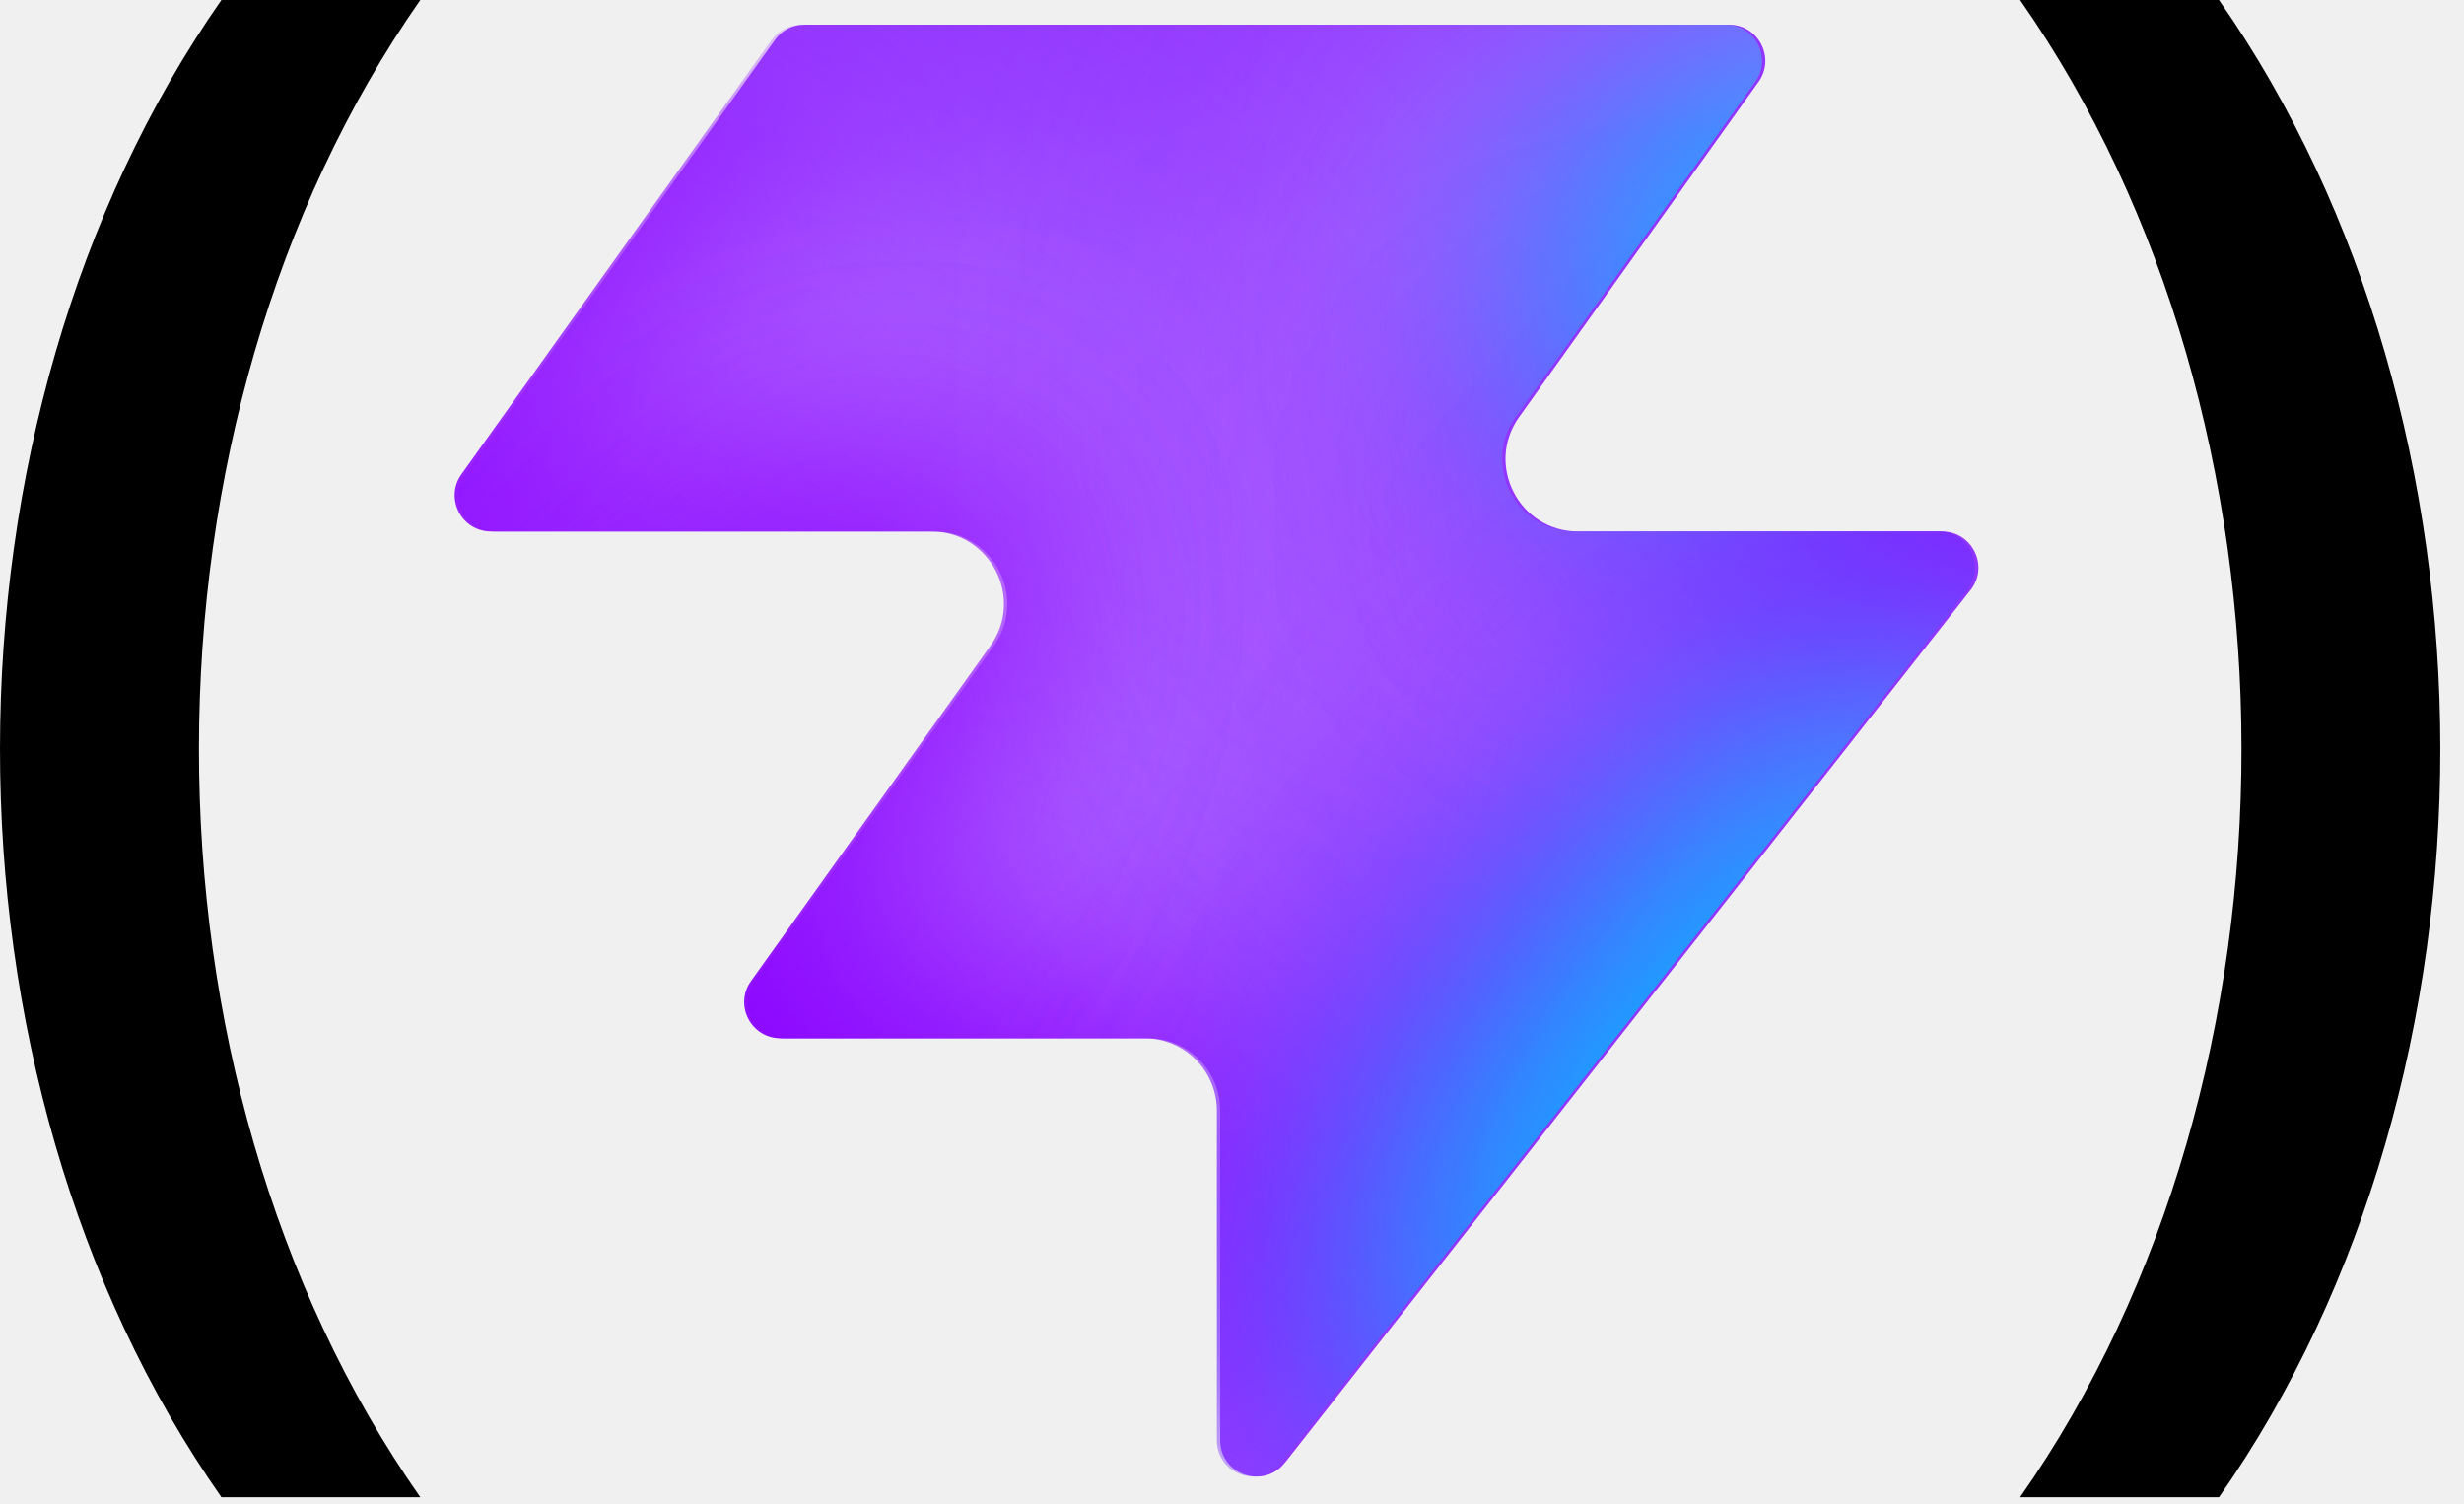
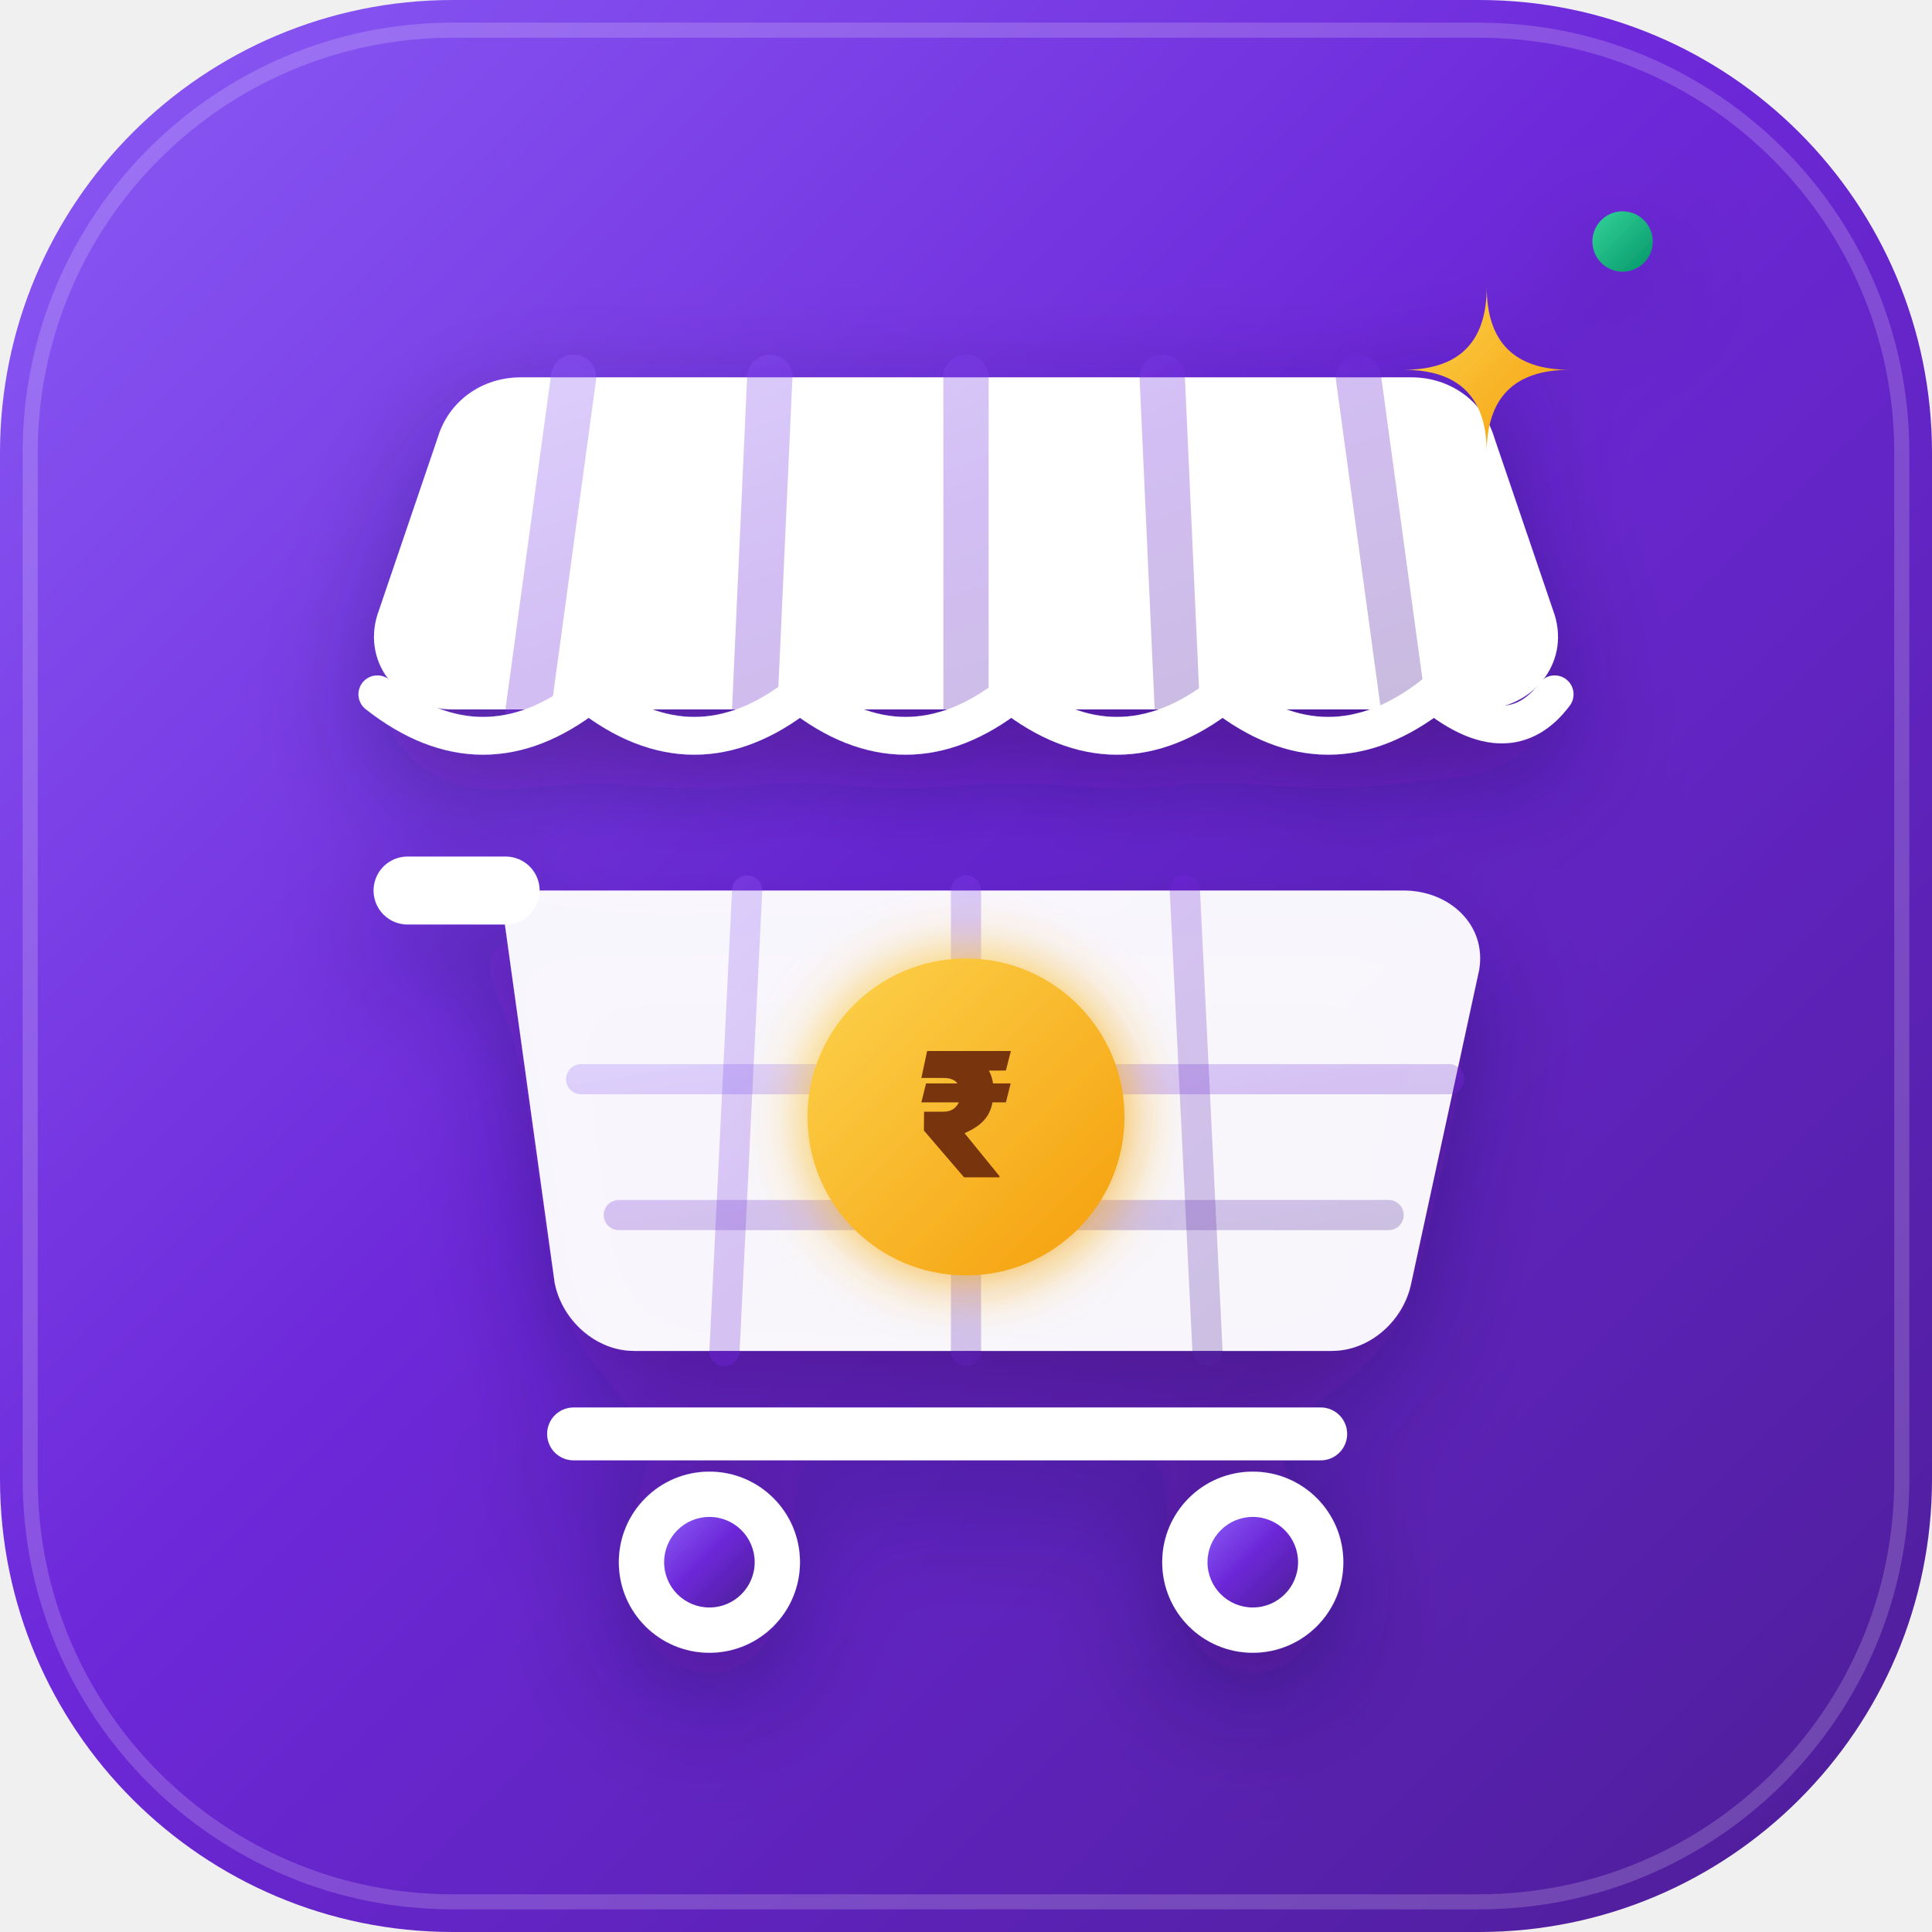
- <svg xmlns="http://www.w3.org/2000/svg" width="77" height="47" fill="none" aria-labelledby="vite-logo-title" viewBox="0 0 77 47">
-   <style>.parenthesis{fill:#000}@media (prefers-color-scheme:dark){.parenthesis{fill:#fff}}</style>
-   <path fill="#9135ff" d="M40.151 45.71c-.663.844-2.02.374-2.02-.699V34.708a2.26 2.26 0 0 0-2.262-2.262H24.493c-.92 0-1.457-1.04-.92-1.788l7.479-10.471c1.07-1.498 0-3.578-1.842-3.578H15.443c-.92 0-1.456-1.04-.92-1.788l9.696-13.576c.213-.297.556-.474.92-.474h28.894c.92 0 1.456 1.04.92 1.788l-7.48 10.472c-1.07 1.497 0 3.578 1.842 3.578h11.376c.944 0 1.474 1.087.89 1.83L40.153 45.712z" />
-   <mask id="a" width="48" height="47" x="14" y="0" maskUnits="userSpaceOnUse" style="mask-type:alpha">
-     <path fill="#000" d="M40.047 45.71c-.663.843-2.02.374-2.02-.699V34.708a2.26 2.26 0 0 0-2.262-2.262H24.389c-.92 0-1.457-1.04-.92-1.788l7.479-10.472c1.07-1.497 0-3.578-1.842-3.578H15.34c-.92 0-1.456-1.04-.92-1.788l9.696-13.575c.213-.297.556-.474.92-.474H53.93c.92 0 1.456 1.04.92 1.788L47.37 13.03c-1.07 1.498 0 3.578 1.842 3.578h11.376c.944 0 1.474 1.088.89 1.831L40.049 45.712z" />
-   </mask>
-   <g mask="url(#a)">
-     <g filter="url(#b)">
-       <ellipse cx="5.508" cy="14.704" fill="#eee6ff" rx="5.508" ry="14.704" transform="rotate(269.814 20.96 11.29)scale(-1 1)" />
-     </g>
-     <g filter="url(#c)">
-       <ellipse cx="10.399" cy="29.851" fill="#eee6ff" rx="10.399" ry="29.851" transform="rotate(89.814 -16.902 -8.275)scale(1 -1)" />
-     </g>
-     <g filter="url(#d)">
-       <ellipse cx="5.508" cy="30.487" fill="#8900ff" rx="5.508" ry="30.487" transform="rotate(89.814 -19.197 -7.127)scale(1 -1)" />
-     </g>
-     <g filter="url(#e)">
-       <ellipse cx="5.508" cy="30.599" fill="#8900ff" rx="5.508" ry="30.599" transform="rotate(89.814 -25.928 4.177)scale(1 -1)" />
-     </g>
-     <g filter="url(#f)">
-       <ellipse cx="5.508" cy="30.599" fill="#8900ff" rx="5.508" ry="30.599" transform="rotate(89.814 -25.738 5.52)scale(1 -1)" />
-     </g>
-     <g filter="url(#g)">
-       <ellipse cx="14.072" cy="22.078" fill="#eee6ff" rx="14.072" ry="22.078" transform="rotate(93.35 31.245 55.578)scale(-1 1)" />
-     </g>
-     <g filter="url(#h)">
-       <ellipse cx="3.47" cy="21.501" fill="#8900ff" rx="3.47" ry="21.501" transform="rotate(89.009 35.419 55.202)scale(-1 1)" />
-     </g>
-     <g filter="url(#i)">
-       <ellipse cx="3.47" cy="21.501" fill="#8900ff" rx="3.47" ry="21.501" transform="rotate(89.009 35.419 55.202)scale(-1 1)" />
-     </g>
-     <g filter="url(#j)">
-       <ellipse cx="14.592" cy="9.743" fill="#8900ff" rx="4.407" ry="29.108" transform="rotate(39.51 14.592 9.743)" />
-     </g>
-     <g filter="url(#k)">
-       <ellipse cx="61.728" cy="-5.321" fill="#8900ff" rx="4.407" ry="29.108" transform="rotate(37.892 61.728 -5.32)" />
-     </g>
-     <g filter="url(#l)">
-       <ellipse cx="55.618" cy="7.104" fill="#00c2ff" rx="5.971" ry="9.665" transform="rotate(37.892 55.618 7.104)" />
-     </g>
-     <g filter="url(#m)">
-       <ellipse cx="12.326" cy="39.103" fill="#8900ff" rx="4.407" ry="29.108" transform="rotate(37.892 12.326 39.103)" />
-     </g>
-     <g filter="url(#n)">
-       <ellipse cx="12.326" cy="39.103" fill="#8900ff" rx="4.407" ry="29.108" transform="rotate(37.892 12.326 39.103)" />
-     </g>
-     <g filter="url(#o)">
-       <ellipse cx="49.857" cy="30.678" fill="#8900ff" rx="4.407" ry="29.108" transform="rotate(37.892 49.857 30.678)" />
-     </g>
-     <g filter="url(#p)">
-       <ellipse cx="52.623" cy="33.171" fill="#00c2ff" rx="5.971" ry="15.297" transform="rotate(37.892 52.623 33.17)" />
-     </g>
-   </g>
-   <path d="M6.919 0c-9.198 13.166-9.252 33.575 0 46.789h6.215c-9.25-13.214-9.196-33.623 0-46.789zm62.424 0h-6.215c9.198 13.166 9.252 33.575 0 46.789h6.215c9.25-13.214 9.196-33.623 0-46.789" class="parenthesis" />
+ <svg xmlns="http://www.w3.org/2000/svg" viewBox="0 0 512 512">
  <defs>
-     <filter id="b" width="60.045" height="41.654" x="-5.564" y="16.92" color-interpolation-filters="sRGB" filterUnits="userSpaceOnUse">
-       <feFlood flood-opacity="0" result="BackgroundImageFix" />
-       <feBlend in="SourceGraphic" in2="BackgroundImageFix" result="shape" />
-       <feGaussianBlur result="effect1_foregroundBlur_2002_17286" stdDeviation="7.659" />
+     <linearGradient id="primaryGrad" x1="0%" y1="0%" x2="100%" y2="100%">
+       <stop offset="0%" stop-color="#8B5CF6" />
+       <stop offset="45%" stop-color="#6D28D9" />
+       <stop offset="100%" stop-color="#4C1D95" />
+     </linearGradient>
+     <linearGradient id="accentGrad" x1="0%" y1="0%" x2="100%" y2="100%">
+       <stop offset="0%" stop-color="#34D399" />
+       <stop offset="100%" stop-color="#059669" />
+     </linearGradient>
+     <linearGradient id="goldGrad" x1="0%" y1="0%" x2="100%" y2="100%">
+       <stop offset="0%" stop-color="#FCD34D" />
+       <stop offset="100%" stop-color="#F59E0B" />
+     </linearGradient>
+     <filter id="shadow" x="-10%" y="-10%" width="120%" height="125%" filterUnits="userSpaceOnUse">
+       <feDropShadow dx="0" dy="12" stdDeviation="16" flood-color="#1e1035" flood-opacity="0.35" />
    </filter>
-     <filter id="c" width="90.34" height="51.437" x="-40.407" y="-6.762" color-interpolation-filters="sRGB" filterUnits="userSpaceOnUse">
-       <feFlood flood-opacity="0" result="BackgroundImageFix" />
-       <feBlend in="SourceGraphic" in2="BackgroundImageFix" result="shape" />
-       <feGaussianBlur result="effect1_foregroundBlur_2002_17286" stdDeviation="7.659" />
-     </filter>
-     <filter id="d" width="79.355" height="29.4" x="-35.435" y="2.801" color-interpolation-filters="sRGB" filterUnits="userSpaceOnUse">
-       <feFlood flood-opacity="0" result="BackgroundImageFix" />
-       <feBlend in="SourceGraphic" in2="BackgroundImageFix" result="shape" />
-       <feGaussianBlur result="effect1_foregroundBlur_2002_17286" stdDeviation="4.596" />
-     </filter>
-     <filter id="e" width="79.579" height="29.4" x="-30.84" y="20.8" color-interpolation-filters="sRGB" filterUnits="userSpaceOnUse">
-       <feFlood flood-opacity="0" result="BackgroundImageFix" />
-       <feBlend in="SourceGraphic" in2="BackgroundImageFix" result="shape" />
-       <feGaussianBlur result="effect1_foregroundBlur_2002_17286" stdDeviation="4.596" />
-     </filter>
-     <filter id="f" width="79.579" height="29.4" x="-29.307" y="21.949" color-interpolation-filters="sRGB" filterUnits="userSpaceOnUse">
-       <feFlood flood-opacity="0" result="BackgroundImageFix" />
-       <feBlend in="SourceGraphic" in2="BackgroundImageFix" result="shape" />
-       <feGaussianBlur result="effect1_foregroundBlur_2002_17286" stdDeviation="4.596" />
-     </filter>
-     <filter id="g" width="74.749" height="58.852" x="29.961" y="-17.13" color-interpolation-filters="sRGB" filterUnits="userSpaceOnUse">
-       <feFlood flood-opacity="0" result="BackgroundImageFix" />
-       <feBlend in="SourceGraphic" in2="BackgroundImageFix" result="shape" />
-       <feGaussianBlur result="effect1_foregroundBlur_2002_17286" stdDeviation="7.659" />
-     </filter>
-     <filter id="h" width="61.377" height="25.362" x="37.754" y="3.055" color-interpolation-filters="sRGB" filterUnits="userSpaceOnUse">
-       <feFlood flood-opacity="0" result="BackgroundImageFix" />
-       <feBlend in="SourceGraphic" in2="BackgroundImageFix" result="shape" />
-       <feGaussianBlur result="effect1_foregroundBlur_2002_17286" stdDeviation="4.596" />
-     </filter>
-     <filter id="i" width="61.377" height="25.362" x="37.754" y="3.055" color-interpolation-filters="sRGB" filterUnits="userSpaceOnUse">
-       <feFlood flood-opacity="0" result="BackgroundImageFix" />
-       <feBlend in="SourceGraphic" in2="BackgroundImageFix" result="shape" />
-       <feGaussianBlur result="effect1_foregroundBlur_2002_17286" stdDeviation="4.596" />
-     </filter>
-     <filter id="j" width="56.045" height="63.649" x="-13.43" y="-22.082" color-interpolation-filters="sRGB" filterUnits="userSpaceOnUse">
-       <feFlood flood-opacity="0" result="BackgroundImageFix" />
-       <feBlend in="SourceGraphic" in2="BackgroundImageFix" result="shape" />
-       <feGaussianBlur result="effect1_foregroundBlur_2002_17286" stdDeviation="4.596" />
-     </filter>
-     <filter id="k" width="54.814" height="64.646" x="34.321" y="-37.644" color-interpolation-filters="sRGB" filterUnits="userSpaceOnUse">
-       <feFlood flood-opacity="0" result="BackgroundImageFix" />
-       <feBlend in="SourceGraphic" in2="BackgroundImageFix" result="shape" />
-       <feGaussianBlur result="effect1_foregroundBlur_2002_17286" stdDeviation="4.596" />
-     </filter>
-     <filter id="l" width="33.541" height="35.313" x="38.847" y="-10.552" color-interpolation-filters="sRGB" filterUnits="userSpaceOnUse">
-       <feFlood flood-opacity="0" result="BackgroundImageFix" />
-       <feBlend in="SourceGraphic" in2="BackgroundImageFix" result="shape" />
-       <feGaussianBlur result="effect1_foregroundBlur_2002_17286" stdDeviation="4.596" />
-     </filter>
-     <filter id="m" width="54.814" height="64.646" x="-15.081" y="6.78" color-interpolation-filters="sRGB" filterUnits="userSpaceOnUse">
-       <feFlood flood-opacity="0" result="BackgroundImageFix" />
-       <feBlend in="SourceGraphic" in2="BackgroundImageFix" result="shape" />
-       <feGaussianBlur result="effect1_foregroundBlur_2002_17286" stdDeviation="4.596" />
-     </filter>
-     <filter id="n" width="54.814" height="64.646" x="-15.081" y="6.78" color-interpolation-filters="sRGB" filterUnits="userSpaceOnUse">
-       <feFlood flood-opacity="0" result="BackgroundImageFix" />
-       <feBlend in="SourceGraphic" in2="BackgroundImageFix" result="shape" />
-       <feGaussianBlur result="effect1_foregroundBlur_2002_17286" stdDeviation="4.596" />
-     </filter>
-     <filter id="o" width="54.814" height="64.646" x="22.45" y="-1.645" color-interpolation-filters="sRGB" filterUnits="userSpaceOnUse">
-       <feFlood flood-opacity="0" result="BackgroundImageFix" />
-       <feBlend in="SourceGraphic" in2="BackgroundImageFix" result="shape" />
-       <feGaussianBlur result="effect1_foregroundBlur_2002_17286" stdDeviation="4.596" />
-     </filter>
-     <filter id="p" width="39.409" height="43.623" x="32.919" y="11.36" color-interpolation-filters="sRGB" filterUnits="userSpaceOnUse">
-       <feFlood flood-opacity="0" result="BackgroundImageFix" />
-       <feBlend in="SourceGraphic" in2="BackgroundImageFix" result="shape" />
-       <feGaussianBlur result="effect1_foregroundBlur_2002_17286" stdDeviation="4.596" />
+     <filter id="glow" x="-20%" y="-20%" width="140%" height="140%">
+       <feGaussianBlur stdDeviation="8" result="blur" />
+       <feComposite in="SourceGraphic" in2="blur" operator="over" />
    </filter>
  </defs>
+   <rect width="512" height="512" rx="120" fill="url(#primaryGrad)" />
+   <rect x="8" y="8" width="496" height="496" rx="112" fill="none" stroke="white" stroke-width="4" stroke-opacity="0.18" />
+   <g filter="url(#shadow)">
+     <path d="M120 188 L392 188 C406 188 416 176 412 163 L396 116 C393 106 384 100 374 100 L138 100 C128 100 119 106 116 116 L100 163 C96 176 106 188 120 188 Z" fill="#FFFFFF" />
+     <path d="M152 100 L140 188 M204 100 L200 188 M256 100 L256 188 M308 100 L312 188 M360 100 L372 188" stroke="url(#primaryGrad)" stroke-width="12" stroke-linecap="round" stroke-opacity="0.3" />
+     <path d="M100 184 Q128 206 156 184 Q184 206 212 184 Q240 206 268 184 Q296 206 324 184 Q352 206 380 184 Q400 200 412 184" fill="none" stroke="#FFFFFF" stroke-width="10" stroke-linecap="round" />
+     <path d="M140 236 L372 236 C384 236 394 245 392 257 L374 340 C372 350 363 358 353 358 L168 358 C158 358 149 350 147 340 L132 232 Z" fill="#FFFFFF" fill-opacity="0.95" />
+     <path d="M108 236 L134 236" stroke="#FFFFFF" stroke-width="18" stroke-linecap="round" />
+     <path d="M154 286 L384 286 M164 322 L368 322" stroke="url(#primaryGrad)" stroke-width="8" stroke-linecap="round" stroke-opacity="0.25" />
+     <path d="M198 236 L192 358 M256 236 L256 358 M314 236 L320 358" stroke="url(#primaryGrad)" stroke-width="8" stroke-linecap="round" stroke-opacity="0.25" />
+     <circle cx="256" cy="296" r="42" fill="url(#goldGrad)" filter="url(#glow)" />
+     <text x="256" y="312" font-family="system-ui, -apple-system, sans-serif" font-size="46" font-weight="900" fill="#78350F" text-anchor="middle">₹</text>
+     <path d="M152 380 L350 380" stroke="#FFFFFF" stroke-width="14" stroke-linecap="round" />
+     <circle cx="188" cy="414" r="24" fill="#FFFFFF" />
+     <circle cx="188" cy="414" r="12" fill="url(#primaryGrad)" />
+     <circle cx="332" cy="414" r="24" fill="#FFFFFF" />
+     <circle cx="332" cy="414" r="12" fill="url(#primaryGrad)" />
+     <path d="M394 76 Q394 98 416 98 Q394 98 394 120 Q394 98 372 98 Q394 98 394 76 Z" fill="url(#goldGrad)" />
+     <circle cx="430" cy="64" r="8" fill="url(#accentGrad)" />
+   </g>
</svg>
